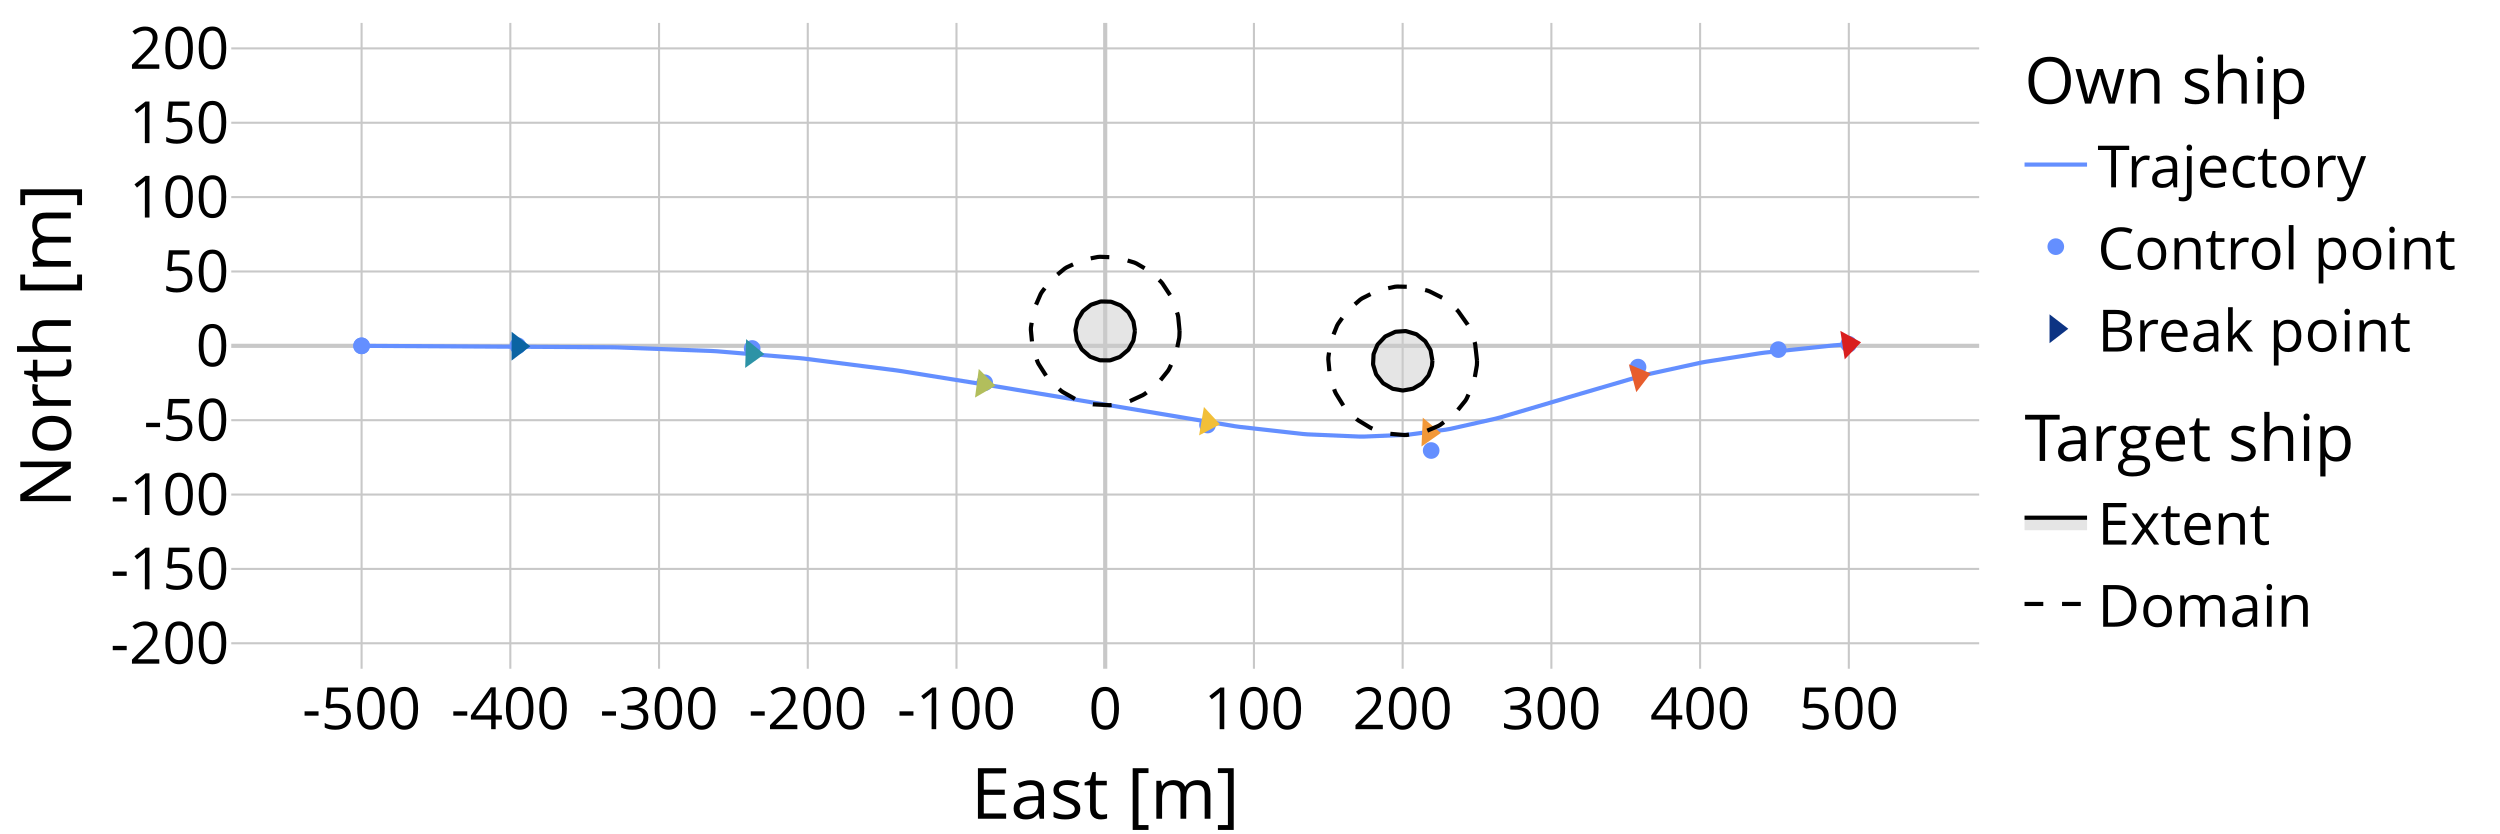
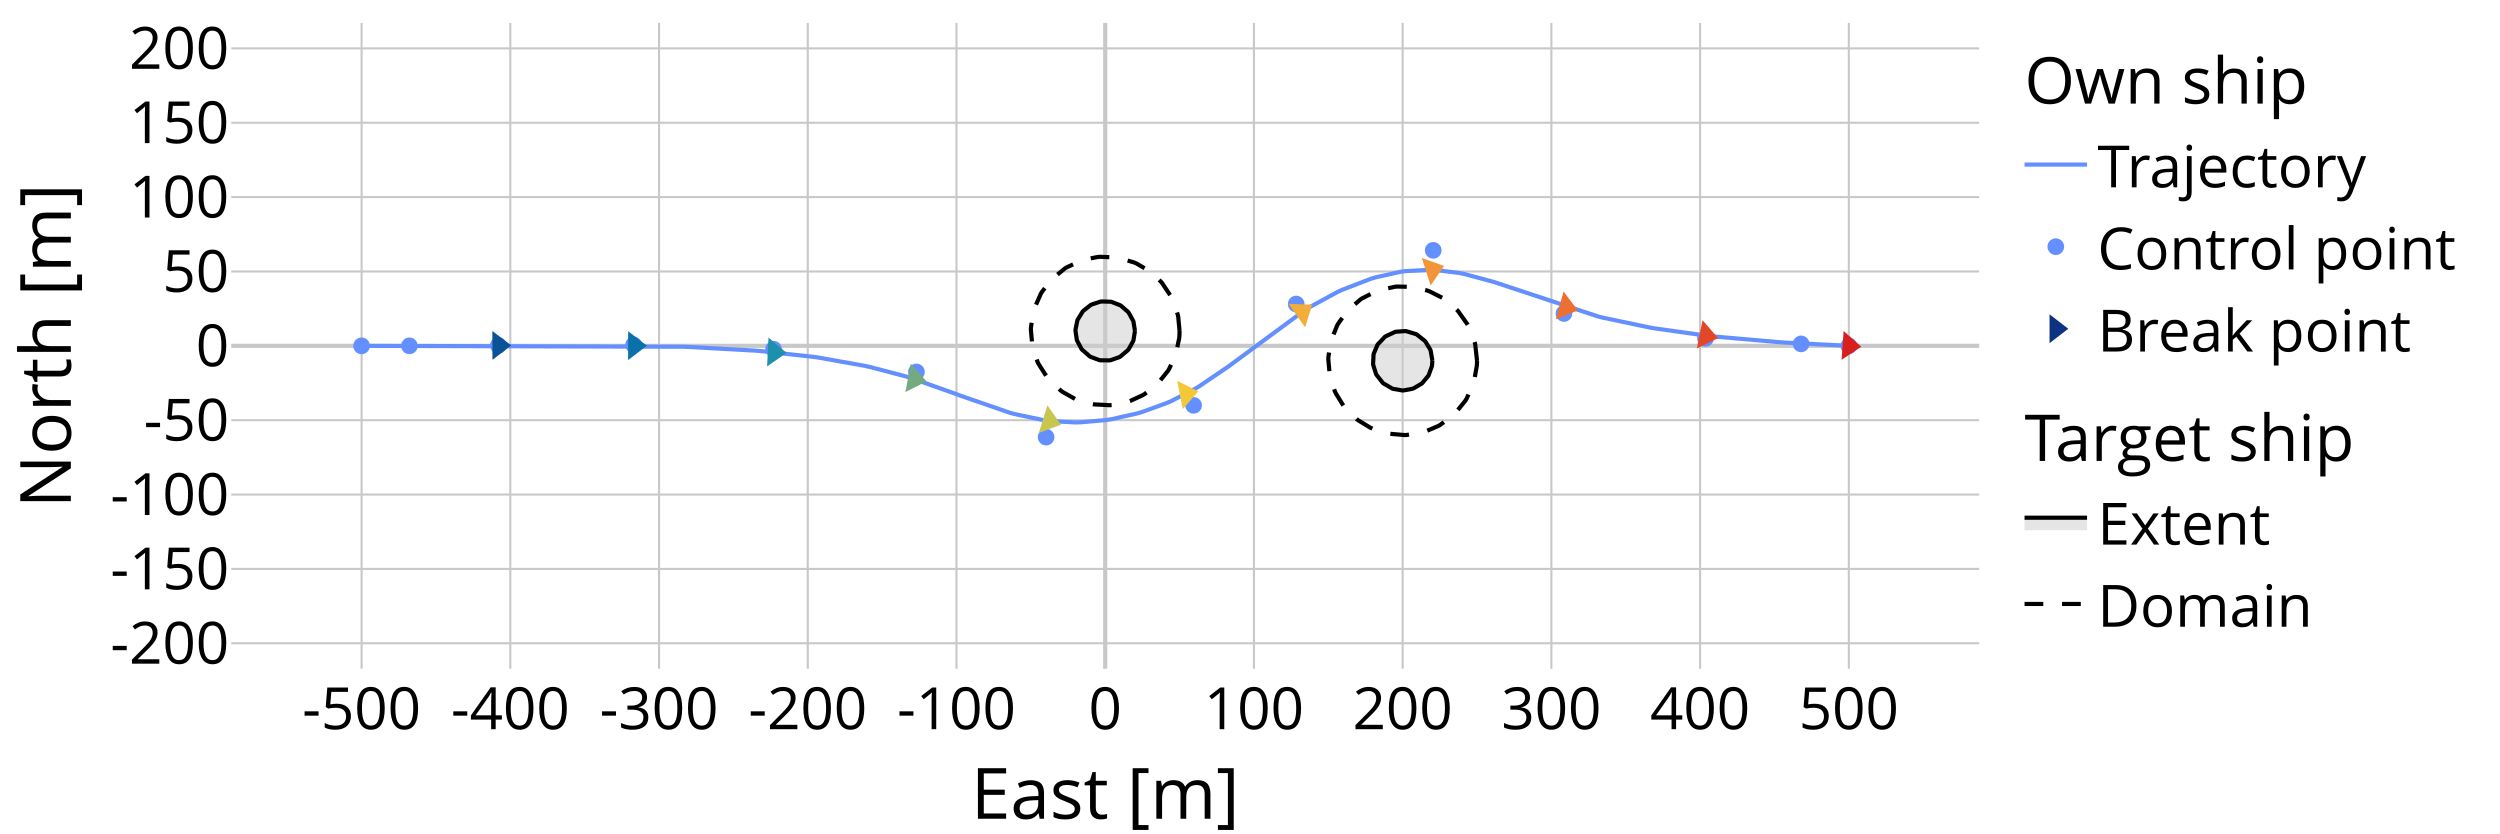
<svg xmlns="http://www.w3.org/2000/svg" class="main-svg" width="1200" height="400" style="" viewBox="0 0 1200 400">
  <rect x="0" y="0" width="1200" height="400" style="fill: rgb(255, 255, 255); fill-opacity: 1;" />
-   <defs id="defs-a0db85">
+   <defs id="defs-30baf8">
    <g class="clips">
-       <clipPath id="clipa0db85xyplot" class="plotclip">
+       <clipPath id="clip30baf8xyplot" class="plotclip">
        <rect width="839" height="310" />
      </clipPath>
-       <clipPath class="axesclip" id="clipa0db85x">
+       <clipPath class="axesclip" id="clip30baf8x">
        <rect x="111" y="0" width="839" height="400" />
      </clipPath>
-       <clipPath class="axesclip" id="clipa0db85y">
+       <clipPath class="axesclip" id="clip30baf8y">
        <rect x="0" y="11" width="1200" height="310" />
      </clipPath>
-       <clipPath class="axesclip" id="clipa0db85xy">
+       <clipPath class="axesclip" id="clip30baf8xy">
        <rect x="111" y="11" width="839" height="310" />
      </clipPath>
    </g>
    <g class="gradients" />
    <g class="patterns" />
  </defs>
  <g class="bglayer" />
  <g class="layer-below">
    <g class="imagelayer" />
    <g class="shapelayer" />
  </g>
  <g class="cartesianlayer">
    <g class="subplot xy">
      <g class="layer-subplot">
        <g class="shapelayer" />
        <g class="imagelayer" />
      </g>
      <g class="minor-gridlayer">
        <g class="x" />
        <g class="y" />
      </g>
      <g class="gridlayer">
        <g class="x">
          <path class="xgrid crisp" transform="translate(173.56,0)" d="M0,11v310" style="stroke: rgb(200, 200, 200); stroke-opacity: 1; stroke-width: 1px;" />
          <path class="xgrid crisp" transform="translate(244.95,0)" d="M0,11v310" style="stroke: rgb(200, 200, 200); stroke-opacity: 1; stroke-width: 1px;" />
          <path class="xgrid crisp" transform="translate(316.34,0)" d="M0,11v310" style="stroke: rgb(200, 200, 200); stroke-opacity: 1; stroke-width: 1px;" />
          <path class="xgrid crisp" transform="translate(387.73,0)" d="M0,11v310" style="stroke: rgb(200, 200, 200); stroke-opacity: 1; stroke-width: 1px;" />
          <path class="xgrid crisp" transform="translate(459.11,0)" d="M0,11v310" style="stroke: rgb(200, 200, 200); stroke-opacity: 1; stroke-width: 1px;" />
          <path class="xgrid crisp" transform="translate(601.89,0)" d="M0,11v310" style="stroke: rgb(200, 200, 200); stroke-opacity: 1; stroke-width: 1px;" />
          <path class="xgrid crisp" transform="translate(673.27,0)" d="M0,11v310" style="stroke: rgb(200, 200, 200); stroke-opacity: 1; stroke-width: 1px;" />
          <path class="xgrid crisp" transform="translate(744.66,0)" d="M0,11v310" style="stroke: rgb(200, 200, 200); stroke-opacity: 1; stroke-width: 1px;" />
          <path class="xgrid crisp" transform="translate(816.05,0)" d="M0,11v310" style="stroke: rgb(200, 200, 200); stroke-opacity: 1; stroke-width: 1px;" />
          <path class="xgrid crisp" transform="translate(887.44,0)" d="M0,11v310" style="stroke: rgb(200, 200, 200); stroke-opacity: 1; stroke-width: 1px;" />
        </g>
        <g class="y">
          <path class="ygrid crisp" transform="translate(0,308.77)" d="M111,0h839" style="stroke: rgb(200, 200, 200); stroke-opacity: 1; stroke-width: 1px;" />
          <path class="ygrid crisp" transform="translate(0,273.08)" d="M111,0h839" style="stroke: rgb(200, 200, 200); stroke-opacity: 1; stroke-width: 1px;" />
          <path class="ygrid crisp" transform="translate(0,237.39)" d="M111,0h839" style="stroke: rgb(200, 200, 200); stroke-opacity: 1; stroke-width: 1px;" />
          <path class="ygrid crisp" transform="translate(0,201.69)" d="M111,0h839" style="stroke: rgb(200, 200, 200); stroke-opacity: 1; stroke-width: 1px;" />
          <path class="ygrid crisp" transform="translate(0,130.31)" d="M111,0h839" style="stroke: rgb(200, 200, 200); stroke-opacity: 1; stroke-width: 1px;" />
          <path class="ygrid crisp" transform="translate(0,94.61)" d="M111,0h839" style="stroke: rgb(200, 200, 200); stroke-opacity: 1; stroke-width: 1px;" />
          <path class="ygrid crisp" transform="translate(0,58.92)" d="M111,0h839" style="stroke: rgb(200, 200, 200); stroke-opacity: 1; stroke-width: 1px;" />
          <path class="ygrid crisp" transform="translate(0,23.23)" d="M111,0h839" style="stroke: rgb(200, 200, 200); stroke-opacity: 1; stroke-width: 1px;" />
        </g>
      </g>
      <g class="zerolinelayer">
        <path class="xzl zl crisp" transform="translate(530.5,0)" d="M0,11v310" style="stroke: rgb(200, 200, 200); stroke-opacity: 1; stroke-width: 2px;" />
        <path class="yzl zl crisp" transform="translate(0,166)" d="M111,0h839" style="stroke: rgb(200, 200, 200); stroke-opacity: 1; stroke-width: 2px;" />
      </g>
      <g class="layer-between">
        <g class="shapelayer" />
        <g class="imagelayer" />
      </g>
      <path class="xlines-below" />
      <path class="ylines-below" />
      <g class="overlines-below" />
      <g class="xaxislayer-below" />
      <g class="yaxislayer-below" />
      <g class="overaxes-below" />
      <g class="overplot">
-         <g class="xy" transform="translate(111,11)" clip-path="url(#clipa0db85xyplot)">
+         <g class="xy" transform="translate(111,11)" clip-path="url(#clip30baf8xyplot)">
          <g class="scatterlayer mlayer">
-             <g class="trace scatter tracecbe5ab" style="stroke-miterlimit: 2; opacity: 1;">
-               <g class="fills" />
-               <g class="errorbars" />
-               <g class="lines">
-                 <path class="js-line" d="M62.56,155L183.07,155.7L185.7,155.76L230.4,157.46L233.02,157.61L272.36,160.86L274.98,161.13L319.28,166.79L321.87,167.17L373.28,175.47L375.83,175.91L481.58,193.56L484.09,193.91L514.12,197.29L516.61,197.49L541.43,198.55L543.89,198.55L563.51,197.73L565.95,197.52L582.88,195.26L585.29,194.83L606.75,189.99L609.12,189.37L639.73,180.34L642.08,179.62L677.22,169.34L679.56,168.74L705.43,163.08L707.78,162.65L733.75,158.57L736.11,158.26L769.27,154.78L771.64,154.58L776.38,154.2" style="vector-effect: none; fill: none; stroke: rgb(100, 143, 255); stroke-opacity: 1; stroke-width: 2px; opacity: 1;" />
-               </g>
-               <g class="points" />
-               <g class="text" />
-             </g>
-             <g class="trace scatter tracea8a9f1" style="stroke-miterlimit: 2; opacity: 1;">
+             <g class="trace scatter tracefc69c0" style="stroke-miterlimit: 2; opacity: 1;">
+               <g class="fills" />
+               <g class="errorbars" />
+               <g class="lines">
+                 <path class="js-line" d="M62.56,155L217.05,155.44L219.51,155.53L251.7,157.31L254.19,157.52L279.18,160.25L281.68,160.6L304.08,164.6L306.55,165.15L323.67,169.64L326.08,170.38L347.52,177.99L349.88,178.88L373.5,187.04L375.89,187.71L390.34,190.77L392.78,191.09L405.13,191.77L407.62,191.72L420.07,190.61L422.55,190.22L434.82,187.45L437.24,186.74L449.07,182.43L451.38,181.42L462.5,175.69L464.64,174.41L479.09,164.6L481.1,163.1L515.47,137.76L517.62,136.43L530.87,129.22L533.14,128.16L546.99,122.82L549.34,122.12L561.14,119.48L563.51,119.14L575.37,118.48L577.73,118.57L589.5,120.03L591.85,120.51L605.92,124.31L608.26,125.07L656,140.88L658.44,141.49L680.69,146.18L683.18,146.61L708.25,150.14L710.76,150.43L743.56,153.29L746.09,153.45L776.44,155" style="vector-effect: none; fill: none; stroke: rgb(100, 143, 255); stroke-opacity: 1; stroke-width: 2px; opacity: 1;" />
+               </g>
+               <g class="points" />
+               <g class="text" />
+             </g>
+             <g class="trace scatter trace3d2014" style="stroke-miterlimit: 2; opacity: 1;">
              <g class="fills" />
              <g class="errorbars" />
              <g class="lines" />
              <g class="points">
                <path class="point" transform="translate(62.56,155)" d="M4,0A4,4 0 1,1 0,-4A4,4 0 0,1 4,0Z" style="opacity: 1; stroke-width: 0px; fill: rgb(100, 143, 255); fill-opacity: 1;" />
-                 <path class="point" transform="translate(62.56,155)" d="M4,0A4,4 0 1,1 0,-4A4,4 0 0,1 4,0Z" style="opacity: 1; stroke-width: 0px; fill: rgb(100, 143, 255); fill-opacity: 1;" />
-                 <path class="point" transform="translate(137.56,154.96)" d="M4,0A4,4 0 1,1 0,-4A4,4 0 0,1 4,0Z" style="opacity: 1; stroke-width: 0px; fill: rgb(100, 143, 255); fill-opacity: 1;" />
-                 <path class="point" transform="translate(250.04,156.26)" d="M4,0A4,4 0 1,1 0,-4A4,4 0 0,1 4,0Z" style="opacity: 1; stroke-width: 0px; fill: rgb(100, 143, 255); fill-opacity: 1;" />
-                 <path class="point" transform="translate(361.66,172.71)" d="M4,0A4,4 0 1,1 0,-4A4,4 0 0,1 4,0Z" style="opacity: 1; stroke-width: 0px; fill: rgb(100, 143, 255); fill-opacity: 1;" />
-                 <path class="point" transform="translate(468.61,193.02)" d="M4,0A4,4 0 1,1 0,-4A4,4 0 0,1 4,0Z" style="opacity: 1; stroke-width: 0px; fill: rgb(100, 143, 255); fill-opacity: 1;" />
-                 <path class="point" transform="translate(575.96,205.25)" d="M4,0A4,4 0 1,1 0,-4A4,4 0 0,1 4,0Z" style="opacity: 1; stroke-width: 0px; fill: rgb(100, 143, 255); fill-opacity: 1;" />
-                 <path class="point" transform="translate(675.26,165.2)" d="M4,0A4,4 0 1,1 0,-4A4,4 0 0,1 4,0Z" style="opacity: 1; stroke-width: 0px; fill: rgb(100, 143, 255); fill-opacity: 1;" />
-                 <path class="point" transform="translate(742.6,156.81)" d="M4,0A4,4 0 1,1 0,-4A4,4 0 0,1 4,0Z" style="opacity: 1; stroke-width: 0px; fill: rgb(100, 143, 255); fill-opacity: 1;" />
-                 <path class="point" transform="translate(776.38,154.2)" d="M4,0A4,4 0 1,1 0,-4A4,4 0 0,1 4,0Z" style="opacity: 1; stroke-width: 0px; fill: rgb(100, 143, 255); fill-opacity: 1;" />
-               </g>
-               <g class="text" />
-             </g>
-             <g class="trace scatter trace00c289" style="stroke-miterlimit: 2; opacity: 1;">
+                 <path class="point" transform="translate(85.52,155)" d="M4,0A4,4 0 1,1 0,-4A4,4 0 0,1 4,0Z" style="opacity: 1; stroke-width: 0px; fill: rgb(100, 143, 255); fill-opacity: 1;" />
+                 <path class="point" transform="translate(128.22,154.79)" d="M4,0A4,4 0 1,1 0,-4A4,4 0 0,1 4,0Z" style="opacity: 1; stroke-width: 0px; fill: rgb(100, 143, 255); fill-opacity: 1;" />
+                 <path class="point" transform="translate(193.12,154.54)" d="M4,0A4,4 0 1,1 0,-4A4,4 0 0,1 4,0Z" style="opacity: 1; stroke-width: 0px; fill: rgb(100, 143, 255); fill-opacity: 1;" />
+                 <path class="point" transform="translate(260.31,156.61)" d="M4,0A4,4 0 1,1 0,-4A4,4 0 0,1 4,0Z" style="opacity: 1; stroke-width: 0px; fill: rgb(100, 143, 255); fill-opacity: 1;" />
+                 <path class="point" transform="translate(328.89,167.55)" d="M4,0A4,4 0 1,1 0,-4A4,4 0 0,1 4,0Z" style="opacity: 1; stroke-width: 0px; fill: rgb(100, 143, 255); fill-opacity: 1;" />
+                 <path class="point" transform="translate(391.13,198.82)" d="M4,0A4,4 0 1,1 0,-4A4,4 0 0,1 4,0Z" style="opacity: 1; stroke-width: 0px; fill: rgb(100, 143, 255); fill-opacity: 1;" />
+                 <path class="point" transform="translate(461.92,183.57)" d="M4,0A4,4 0 1,1 0,-4A4,4 0 0,1 4,0Z" style="opacity: 1; stroke-width: 0px; fill: rgb(100, 143, 255); fill-opacity: 1;" />
+                 <path class="point" transform="translate(511.18,134.93)" d="M4,0A4,4 0 1,1 0,-4A4,4 0 0,1 4,0Z" style="opacity: 1; stroke-width: 0px; fill: rgb(100, 143, 255); fill-opacity: 1;" />
+                 <path class="point" transform="translate(576.95,109.16)" d="M4,0A4,4 0 1,1 0,-4A4,4 0 0,1 4,0Z" style="opacity: 1; stroke-width: 0px; fill: rgb(100, 143, 255); fill-opacity: 1;" />
+                 <path class="point" transform="translate(639.7,139.47)" d="M4,0A4,4 0 1,1 0,-4A4,4 0 0,1 4,0Z" style="opacity: 1; stroke-width: 0px; fill: rgb(100, 143, 255); fill-opacity: 1;" />
+                 <path class="point" transform="translate(707.65,151.42)" d="M4,0A4,4 0 1,1 0,-4A4,4 0 0,1 4,0Z" style="opacity: 1; stroke-width: 0px; fill: rgb(100, 143, 255); fill-opacity: 1;" />
+                 <path class="point" transform="translate(753.52,154.06)" d="M4,0A4,4 0 1,1 0,-4A4,4 0 0,1 4,0Z" style="opacity: 1; stroke-width: 0px; fill: rgb(100, 143, 255); fill-opacity: 1;" />
+                 <path class="point" transform="translate(776.44,155)" d="M4,0A4,4 0 1,1 0,-4A4,4 0 0,1 4,0Z" style="opacity: 1; stroke-width: 0px; fill: rgb(100, 143, 255); fill-opacity: 1;" />
+               </g>
+               <g class="text" />
+             </g>
+             <g class="trace scatter trace829f36" style="stroke-miterlimit: 2; opacity: 1;">
              <g class="fills" />
              <g class="errorbars" />
              <g class="lines" />
              <g class="points">
                <path class="point" transform="translate(62.56,155)" d="M0,0Z" style="opacity: 1; stroke-width: 0px; fill: rgb(12, 51, 131); fill-opacity: 1;" />
-                 <path class="point" transform="translate(137.56,155.19)" d="M-2.982,-6.938L-3.018,6.922L6,0.015Z" style="opacity: 1; stroke-width: 0px; fill: rgb(11, 100, 163); fill-opacity: 1;" />
-                 <path class="point" transform="translate(249.9,158.79)" d="M-2.777,-7.022L-3.22,6.831L5.997,0.192Z" style="opacity: 1; stroke-width: 0px; fill: rgb(45, 147, 166); fill-opacity: 1;" />
-                 <path class="point" transform="translate(360.88,173.36)" d="M-2.072,-7.262L-3.876,6.481L5.949,0.781Z" style="opacity: 1; stroke-width: 0px; fill: rgb(178, 190, 92); fill-opacity: 1;" />
-                 <path class="point" transform="translate(468.68,191.67)" d="M-1.796,-7.335L-4.119,6.329L5.915,1.005Z" style="opacity: 1; stroke-width: 0px; fill: rgb(242, 191, 56); fill-opacity: 1;" />
-                 <path class="point" transform="translate(574.62,196.54)" d="M-2.679,-7.06L-3.314,6.785L5.994,0.275Z" style="opacity: 1; stroke-width: 0px; fill: rgb(242, 152, 56); fill-opacity: 1;" />
-                 <path class="point" transform="translate(675.54,169.78)" d="M-4.676,-5.93L-1.124,7.467L5.8,-1.538Z" style="opacity: 1; stroke-width: 0px; fill: rgb(231, 93, 45); fill-opacity: 1;" />
-                 <path class="point" transform="translate(776.38,154.2)" d="M-4.022,-6.391L-1.907,7.307L5.93,-0.916Z" style="opacity: 1; stroke-width: 0px; fill: rgb(217, 30, 30); fill-opacity: 1;" />
-               </g>
-               <g class="text" />
-             </g>
-             <g class="trace scatter trace24a644" style="stroke-miterlimit: 2; opacity: 1;">
+                 <path class="point" transform="translate(128.36,154.8)" d="M-3.021,-6.921L-2.979,6.939L6,-0.018Z" style="opacity: 1; stroke-width: 0px; fill: rgb(11, 82, 151); fill-opacity: 1;" />
+                 <path class="point" transform="translate(193.5,154.93)" d="M-2.986,-6.936L-3.014,6.924L6,0.012Z" style="opacity: 1; stroke-width: 0px; fill: rgb(11, 113, 171); fill-opacity: 1;" />
+                 <path class="point" transform="translate(260.54,158.09)" d="M-2.67,-7.064L-3.323,6.781L5.993,0.283Z" style="opacity: 1; stroke-width: 0px; fill: rgb(31, 143, 174); fill-opacity: 1;" />
+                 <path class="point" transform="translate(327.83,170.94)" d="M-1.647,-7.37L-4.246,6.245L5.894,1.125Z" style="opacity: 1; stroke-width: 0px; fill: rgb(115, 170, 127); fill-opacity: 1;" />
+                 <path class="point" transform="translate(392.56,191.07)" d="M-0.807,-7.508L-4.923,5.727L5.729,1.782Z" style="opacity: 1; stroke-width: 0px; fill: rgb(200, 197, 80); fill-opacity: 1;" />
+                 <path class="point" transform="translate(458.33,178.01)" d="M-4.291,-6.214L-1.594,7.381L5.885,-1.168Z" style="opacity: 1; stroke-width: 0px; fill: rgb(242, 199, 56); fill-opacity: 1;" />
+                 <path class="point" transform="translate(513.93,138.74)" d="M-6.448,-3.93L1.547,7.391L4.901,-3.461Z" style="opacity: 1; stroke-width: 0px; fill: rgb(242, 174, 56); fill-opacity: 1;" />
+                 <path class="point" transform="translate(576.44,118.51)" d="M-4.989,-5.669L-0.72,7.517L5.708,-1.848Z" style="opacity: 1; stroke-width: 0px; fill: rgb(242, 149, 56); fill-opacity: 1;" />
+                 <path class="point" transform="translate(640.56,136.41)" d="M-1.026,-7.481L-4.753,5.868L5.779,1.613Z" style="opacity: 1; stroke-width: 0px; fill: rgb(235, 112, 49); fill-opacity: 1;" />
+                 <path class="point" transform="translate(707.79,150.09)" d="M-1.558,-7.389L-4.322,6.193L5.88,1.196Z" style="opacity: 1; stroke-width: 0px; fill: rgb(226, 71, 39); fill-opacity: 1;" />
+                 <path class="point" transform="translate(776.44,155)" d="M-2.498,-7.126L-3.487,6.698L5.985,0.428Z" style="opacity: 1; stroke-width: 0px; fill: rgb(217, 30, 30); fill-opacity: 1;" />
+               </g>
+               <g class="text" />
+             </g>
+             <g class="trace scatter tracecdae6b" style="stroke-miterlimit: 2; opacity: 1;">
              <g class="fills">
                <g>
                  <path class="js-fill" d="M433.78,147.86L433.07,143.43L432.92,143L430.75,139.07L430.47,138.72L427.09,135.77L426.7,135.53L422.52,133.91L422.08,133.82L417.59,133.71L417.14,133.78L412.89,135.21L412.49,135.42L408.98,138.21L408.68,138.55L406.32,142.37L406.15,142.79L405.24,147.19L405.22,147.64L405.86,152.08L406,152.51L408.11,156.47L408.39,156.83L412.1,160.07L412.49,160.3L416.7,161.86L417.14,161.94L421.63,161.98L422.08,161.9L426.31,160.41L426.7,160.19L430.47,157L430.75,156.65L432.92,152.72L433.07,152.29L433.78,147.86Z" style="fill: rgb(204, 204, 204); fill-opacity: 0.5; stroke-width: 0;" />
                </g>
              </g>
              <g class="errorbars" />
              <g class="lines">
                <path class="js-line" d="M433.78,147.86L433.07,143.43L432.92,143L430.75,139.07L430.47,138.72L427.09,135.77L426.7,135.53L422.52,133.91L422.08,133.82L417.59,133.71L417.14,133.78L412.89,135.21L412.49,135.42L408.98,138.21L408.68,138.55L406.32,142.37L406.15,142.79L405.24,147.19L405.22,147.64L405.86,152.08L406,152.51L408.11,156.47L408.39,156.83L412.1,160.07L412.49,160.3L416.7,161.86L417.14,161.94L421.63,161.98L422.08,161.9L426.31,160.41L426.7,160.19L430.47,157L430.75,156.65L432.92,152.72L433.07,152.29L433.78,147.86" style="vector-effect: none; fill: none; stroke: rgb(0, 0, 0); stroke-opacity: 1; stroke-width: 2px; opacity: 1;" />
              </g>
              <g class="points" />
              <g class="text" />
            </g>
-             <g class="trace scatter trace0bd2aa" style="stroke-miterlimit: 2; opacity: 1;">
+             <g class="trace scatter trace15853b" style="stroke-miterlimit: 2; opacity: 1;">
              <g class="fills" />
              <g class="errorbars" />
              <g class="lines">
                <path class="js-line" d="M455.19,147.86L454.55,141.14L454.33,140.04L451.76,132.59L451.26,131.58L446.92,125.01L446.19,124.16L441.25,119.56L440.34,118.89L434.51,115.48L433.48,115.02L425.94,112.75L424.83,112.57L416.97,112.26L415.84,112.36L409.22,113.68L408.15,114.02L401.01,117.33L400.05,117.93L393.96,122.92L393.19,123.74L389.12,129.13L388.54,130.1L385.4,137.31L385.08,138.4L383.85,146.17L383.81,147.3L384.56,155.14L384.8,156.23L387,162.62L387.48,163.64L391.72,170.27L392.44,171.14L398.2,176.5L399.12,177.16L405,180.48L406.04,180.92L412.5,182.86L413.61,183.07L421.47,183.5L422.6,183.42L430.32,181.88L431.38,181.52L437.51,178.68L438.47,178.09L443.83,173.98L444.64,173.2L449.58,167.07L450.17,166.11L453.06,160.01L453.43,158.94L455.03,151.24L455.12,150.11L455.19,147.86" style="vector-effect: none; fill: none; stroke: rgb(0, 0, 0); stroke-opacity: 1; stroke-dasharray: 9px, 9px; stroke-width: 2px; opacity: 1;" />
              </g>
              <g class="points" />
              <g class="text" />
            </g>
-             <g class="trace scatter tracef506b4" style="stroke-miterlimit: 2; opacity: 1;">
+             <g class="trace scatter trace555ed8" style="stroke-miterlimit: 2; opacity: 1;">
              <g class="fills">
                <g>
                  <path class="js-fill" d="M576.55,162.14L575.7,157.28L575.54,156.86L573.24,153L572.95,152.66L569.09,149.59L568.69,149.38L563.96,147.96L563.51,147.92L559.03,148.23L558.6,148.34L554.12,150.42L553.75,150.68L550.36,154.27L550.12,154.65L548.4,158.79L548.3,159.23L548.08,163.71L548.14,164.16L549.47,168.45L549.67,168.85L552.71,172.74L553.05,173.04L557.31,175.52L557.73,175.67L562.16,176.42L562.61,176.41L567.03,175.6L567.45,175.44L571.33,173.18L571.67,172.89L574.54,169.44L574.77,169.05L576.3,164.83L576.37,164.38L576.55,162.14Z" style="fill: rgb(204, 204, 204); fill-opacity: 0.5; stroke-width: 0;" />
                </g>
              </g>
              <g class="errorbars" />
              <g class="lines">
                <path class="js-line" d="M576.55,162.14L575.7,157.28L575.54,156.86L573.24,153L572.95,152.66L569.09,149.59L568.69,149.38L563.96,147.96L563.51,147.92L559.03,148.23L558.6,148.34L554.12,150.42L553.75,150.68L550.36,154.27L550.12,154.65L548.4,158.79L548.3,159.23L548.08,163.71L548.14,164.16L549.47,168.45L549.67,168.85L552.71,172.74L553.05,173.04L557.31,175.52L557.73,175.67L562.16,176.42L562.61,176.41L567.03,175.6L567.45,175.44L571.33,173.18L571.67,172.89L574.54,169.44L574.77,169.05L576.3,164.83L576.37,164.38L576.55,162.14" style="vector-effect: none; fill: none; stroke: rgb(0, 0, 0); stroke-opacity: 1; stroke-width: 2px; opacity: 1;" />
              </g>
              <g class="points" />
              <g class="text" />
            </g>
-             <g class="trace scatter trace3f7766" style="stroke-miterlimit: 2; opacity: 1;">
+             <g class="trace scatter trace8b0b0a" style="stroke-miterlimit: 2; opacity: 1;">
              <g class="fills" />
              <g class="errorbars" />
              <g class="lines">
                <path class="js-line" d="M597.97,162.14L597.1,154.31L596.84,153.22L594.04,145.86L593.51,144.86L588.96,138.44L588.2,137.61L582.19,132.52L581.25,131.91L575.21,128.87L574.16,128.48L567.61,126.85L566.49,126.7L559.74,126.54L558.62,126.63L550.92,128.3L549.86,128.67L542.83,132.21L541.89,132.84L535.96,138.02L535.22,138.86L531.32,144.37L530.77,145.36L527.86,152.67L527.58,153.77L526.62,160.45L526.59,161.58L527.33,169.41L527.58,170.51L529.77,176.9L530.26,177.92L533.8,183.66L534.49,184.55L540.08,190.1L540.98,190.78L546.75,194.28L547.77,194.75L554.17,196.9L555.28,197.14L563.12,197.82L564.25,197.78L572.01,196.48L573.09,196.15L579.3,193.51L580.28,192.96L586.6,188.26L587.41,187.48L592.36,181.35L592.95,180.39L596.2,173.22L596.54,172.15L597.9,164.39L597.95,163.27L597.97,162.14" style="vector-effect: none; fill: none; stroke: rgb(0, 0, 0); stroke-opacity: 1; stroke-dasharray: 9px, 9px; stroke-width: 2px; opacity: 1;" />
              </g>
              <g class="points" />
              <g class="text" />
            </g>
          </g>
        </g>
      </g>
      <path class="xlines-above crisp" d="M0,0" style="fill: none;" />
      <path class="ylines-above crisp" d="M0,0" style="fill: none;" />
      <g class="overlines-above" />
      <g class="xaxislayer-above">
        <g class="xtick">
          <text text-anchor="middle" x="0" y="350" transform="translate(173.56,0)" style="font-family: 'Open Sans', verdana, arial, sans-serif; font-size: 28px; fill: rgb(0, 0, 0); fill-opacity: 1; white-space: pre; opacity: 1;">-500</text>
        </g>
        <g class="xtick">
          <text text-anchor="middle" x="0" y="350" style="font-family: 'Open Sans', verdana, arial, sans-serif; font-size: 28px; fill: rgb(0, 0, 0); fill-opacity: 1; white-space: pre; opacity: 1;" transform="translate(244.95,0)">-400</text>
        </g>
        <g class="xtick">
          <text text-anchor="middle" x="0" y="350" style="font-family: 'Open Sans', verdana, arial, sans-serif; font-size: 28px; fill: rgb(0, 0, 0); fill-opacity: 1; white-space: pre; opacity: 1;" transform="translate(316.34,0)">-300</text>
        </g>
        <g class="xtick">
          <text text-anchor="middle" x="0" y="350" style="font-family: 'Open Sans', verdana, arial, sans-serif; font-size: 28px; fill: rgb(0, 0, 0); fill-opacity: 1; white-space: pre; opacity: 1;" transform="translate(387.73,0)">-200</text>
        </g>
        <g class="xtick">
          <text text-anchor="middle" x="0" y="350" style="font-family: 'Open Sans', verdana, arial, sans-serif; font-size: 28px; fill: rgb(0, 0, 0); fill-opacity: 1; white-space: pre; opacity: 1;" transform="translate(459.11,0)">-100</text>
        </g>
        <g class="xtick">
          <text text-anchor="middle" x="0" y="350" style="font-family: 'Open Sans', verdana, arial, sans-serif; font-size: 28px; fill: rgb(0, 0, 0); fill-opacity: 1; white-space: pre; opacity: 1;" transform="translate(530.5,0)">0</text>
        </g>
        <g class="xtick">
          <text text-anchor="middle" x="0" y="350" style="font-family: 'Open Sans', verdana, arial, sans-serif; font-size: 28px; fill: rgb(0, 0, 0); fill-opacity: 1; white-space: pre; opacity: 1;" transform="translate(601.89,0)">100</text>
        </g>
        <g class="xtick">
          <text text-anchor="middle" x="0" y="350" style="font-family: 'Open Sans', verdana, arial, sans-serif; font-size: 28px; fill: rgb(0, 0, 0); fill-opacity: 1; white-space: pre; opacity: 1;" transform="translate(673.27,0)">200</text>
        </g>
        <g class="xtick">
          <text text-anchor="middle" x="0" y="350" style="font-family: 'Open Sans', verdana, arial, sans-serif; font-size: 28px; fill: rgb(0, 0, 0); fill-opacity: 1; white-space: pre; opacity: 1;" transform="translate(744.66,0)">300</text>
        </g>
        <g class="xtick">
          <text text-anchor="middle" x="0" y="350" style="font-family: 'Open Sans', verdana, arial, sans-serif; font-size: 28px; fill: rgb(0, 0, 0); fill-opacity: 1; white-space: pre; opacity: 1;" transform="translate(816.05,0)">400</text>
        </g>
        <g class="xtick">
          <text text-anchor="middle" x="0" y="350" style="font-family: 'Open Sans', verdana, arial, sans-serif; font-size: 28px; fill: rgb(0, 0, 0); fill-opacity: 1; white-space: pre; opacity: 1;" transform="translate(887.44,0)">500</text>
        </g>
      </g>
      <g class="yaxislayer-above">
        <g class="ytick">
          <text text-anchor="end" x="110" y="9.8" transform="translate(0,308.77)" style="font-family: 'Open Sans', verdana, arial, sans-serif; font-size: 28px; fill: rgb(0, 0, 0); fill-opacity: 1; white-space: pre; opacity: 1;">-200</text>
        </g>
        <g class="ytick">
          <text text-anchor="end" x="110" y="9.8" style="font-family: 'Open Sans', verdana, arial, sans-serif; font-size: 28px; fill: rgb(0, 0, 0); fill-opacity: 1; white-space: pre; opacity: 1;" transform="translate(0,273.08)">-150</text>
        </g>
        <g class="ytick">
          <text text-anchor="end" x="110" y="9.8" style="font-family: 'Open Sans', verdana, arial, sans-serif; font-size: 28px; fill: rgb(0, 0, 0); fill-opacity: 1; white-space: pre; opacity: 1;" transform="translate(0,237.39)">-100</text>
        </g>
        <g class="ytick">
          <text text-anchor="end" x="110" y="9.8" style="font-family: 'Open Sans', verdana, arial, sans-serif; font-size: 28px; fill: rgb(0, 0, 0); fill-opacity: 1; white-space: pre; opacity: 1;" transform="translate(0,201.69)">-50</text>
        </g>
        <g class="ytick">
          <text text-anchor="end" x="110" y="9.8" style="font-family: 'Open Sans', verdana, arial, sans-serif; font-size: 28px; fill: rgb(0, 0, 0); fill-opacity: 1; white-space: pre; opacity: 1;" transform="translate(0,166)">0</text>
        </g>
        <g class="ytick">
          <text text-anchor="end" x="110" y="9.8" style="font-family: 'Open Sans', verdana, arial, sans-serif; font-size: 28px; fill: rgb(0, 0, 0); fill-opacity: 1; white-space: pre; opacity: 1;" transform="translate(0,130.31)">50</text>
        </g>
        <g class="ytick">
          <text text-anchor="end" x="110" y="9.8" style="font-family: 'Open Sans', verdana, arial, sans-serif; font-size: 28px; fill: rgb(0, 0, 0); fill-opacity: 1; white-space: pre; opacity: 1;" transform="translate(0,94.61)">100</text>
        </g>
        <g class="ytick">
          <text text-anchor="end" x="110" y="9.8" style="font-family: 'Open Sans', verdana, arial, sans-serif; font-size: 28px; fill: rgb(0, 0, 0); fill-opacity: 1; white-space: pre; opacity: 1;" transform="translate(0,58.92)">150</text>
        </g>
        <g class="ytick">
          <text text-anchor="end" x="110" y="9.8" style="font-family: 'Open Sans', verdana, arial, sans-serif; font-size: 28px; fill: rgb(0, 0, 0); fill-opacity: 1; white-space: pre; opacity: 1;" transform="translate(0,23.23)">200</text>
        </g>
      </g>
      <g class="overaxes-above" />
    </g>
  </g>
  <g class="polarlayer" />
  <g class="smithlayer" />
  <g class="ternarylayer" />
  <g class="geolayer" />
  <g class="funnelarealayer" />
  <g class="pielayer" />
  <g class="iciclelayer" />
  <g class="treemaplayer" />
  <g class="sunburstlayer" />
  <g class="glimages" />
-   <defs id="topdefs-a0db85">
+   <defs id="topdefs-30baf8">
    <g class="clips" />
-     <clipPath id="legenda0db85">
+     <clipPath id="legend30baf8">
      <rect width="228" height="304" x="0" y="0" />
    </clipPath>
  </defs>
  <g class="layer-above">
    <g class="imagelayer" />
    <g class="shapelayer" />
  </g>
  <g class="infolayer">
    <g class="legend" pointer-events="all" transform="translate(966.78,11)">
-       <rect class="bg" shape-rendering="crispEdges" style="stroke: rgb(68, 68, 68); stroke-opacity: 1; fill: rgb(255, 255, 255); fill-opacity: 1; stroke-width: 0px;" width="228" height="304" x="0" y="0" />
-       <g class="scrollbox" transform="" clip-path="url(#legenda0db85)">
+       <rect class="bg" shape-rendering="crispEdges" width="228" height="304" x="0" y="0" style="stroke: rgb(68, 68, 68); stroke-opacity: 1; fill: rgb(255, 255, 255); fill-opacity: 1; stroke-width: 0px;" />
+       <g class="scrollbox" transform="" clip-path="url(#legend30baf8)">
        <g class="groups" transform="">
          <g class="traces" transform="translate(0,26.65)" style="opacity: 1;">
            <text class="legendtext" text-anchor="start" x="5" y="12.09" style="font-family: 'Open Sans', verdana, arial, sans-serif; font-size: 31px; fill: rgb(0, 0, 0); fill-opacity: 1; white-space: pre;">Own ship</text>
            <g class="layers">
              <g class="legendfill" />
              <g class="legendlines" />
              <g class="legendsymbols">
                <g class="legendpoints" />
              </g>
            </g>
            <rect class="legendtoggle" x="0" y="-21.65" width="222.656" height="43.3" style="fill: rgb(0, 0, 0); fill-opacity: 0;" />
          </g>
          <g class="traces" transform="translate(0,68)" style="opacity: 1;">
            <text class="legendtext" text-anchor="start" x="40" y="10.92" style="font-family: 'Open Sans', verdana, arial, sans-serif; font-size: 28px; fill: rgb(0, 0, 0); fill-opacity: 1; white-space: pre;">Trajectory</text>
            <g class="layers" style="opacity: 1;">
              <g class="legendfill" />
              <g class="legendlines">
                <path class="js-line" d="M5,0h30" style="fill: none; stroke: rgb(100, 143, 255); stroke-opacity: 1; stroke-width: 2px;" />
              </g>
              <g class="legendsymbols">
                <g class="legendpoints" />
              </g>
            </g>
            <rect class="legendtoggle" x="0" y="-19.7" width="222.656" height="39.4" style="fill: rgb(0, 0, 0); fill-opacity: 0;" />
          </g>
          <g class="traces" transform="translate(0,107.4)" style="opacity: 1;">
            <text class="legendtext" text-anchor="start" x="40" y="10.92" style="font-family: 'Open Sans', verdana, arial, sans-serif; font-size: 28px; fill: rgb(0, 0, 0); fill-opacity: 1; white-space: pre;">Control point</text>
            <g class="layers" style="opacity: 1;">
              <g class="legendfill" />
              <g class="legendlines" />
              <g class="legendsymbols">
                <g class="legendpoints">
                  <path class="scatterpts" transform="translate(20,0)" d="M4,0A4,4 0 1,1 0,-4A4,4 0 0,1 4,0Z" style="opacity: 1; stroke-width: 0px; fill: rgb(100, 143, 255); fill-opacity: 1;" />
                </g>
              </g>
            </g>
            <rect class="legendtoggle" x="0" y="-19.7" width="222.656" height="39.4" style="fill: rgb(0, 0, 0); fill-opacity: 0;" />
          </g>
          <g class="traces" transform="translate(0,146.8)" style="opacity: 1;">
            <text class="legendtext" text-anchor="start" x="40" y="10.92" style="font-family: 'Open Sans', verdana, arial, sans-serif; font-size: 28px; fill: rgb(0, 0, 0); fill-opacity: 1; white-space: pre;">Break point</text>
            <g class="layers" style="opacity: 1;">
              <g class="legendfill" />
              <g class="legendlines" />
              <g class="legendsymbols">
                <g class="legendpoints">
                  <path class="scatterpts" transform="translate(20,0)" d="M-3,-6.93L-3,6.93L6,-3.6739403974420594e-16Z" style="opacity: 1; stroke-width: 0px; fill: rgb(12, 51, 131); fill-opacity: 1;" />
                </g>
              </g>
            </g>
            <rect class="legendtoggle" x="0" y="-19.7" width="222.656" height="39.4" style="fill: rgb(0, 0, 0); fill-opacity: 0;" />
          </g>
        </g>
        <g class="groups" transform="translate(0,10)">
          <g class="traces" transform="translate(0,188.15)" style="opacity: 1;">
            <text class="legendtext" text-anchor="start" x="5" y="12.09" style="font-family: 'Open Sans', verdana, arial, sans-serif; font-size: 31px; fill: rgb(0, 0, 0); fill-opacity: 1; white-space: pre;">Target ship</text>
            <g class="layers">
              <g class="legendfill" />
              <g class="legendlines" />
              <g class="legendsymbols">
                <g class="legendpoints" />
              </g>
            </g>
            <rect class="legendtoggle" x="0" y="-21.65" width="222.656" height="43.3" style="fill: rgb(0, 0, 0); fill-opacity: 0;" />
          </g>
          <g class="traces" transform="translate(0,229.5)" style="opacity: 1;">
            <text class="legendtext" text-anchor="start" x="40" y="10.92" style="font-family: 'Open Sans', verdana, arial, sans-serif; font-size: 28px; fill: rgb(0, 0, 0); fill-opacity: 1; white-space: pre;">Extent</text>
            <g class="layers" style="opacity: 1;">
              <g class="legendfill">
                <path class="js-fill" d="M5,-2h30v6h-30z" style="stroke-width: 0; fill: rgb(204, 204, 204); fill-opacity: 0.5;" />
              </g>
              <g class="legendlines">
                <path class="js-line" d="M5,-2h30" style="fill: none; stroke: rgb(0, 0, 0); stroke-opacity: 1; stroke-width: 2px;" />
              </g>
              <g class="legendsymbols">
                <g class="legendpoints" />
              </g>
            </g>
            <rect class="legendtoggle" x="0" y="-19.7" width="222.656" height="39.4" style="fill: rgb(0, 0, 0); fill-opacity: 0;" />
          </g>
          <g class="traces" transform="translate(0,268.9)" style="opacity: 1;">
            <text class="legendtext" text-anchor="start" x="40" y="10.92" style="font-family: 'Open Sans', verdana, arial, sans-serif; font-size: 28px; fill: rgb(0, 0, 0); fill-opacity: 1; white-space: pre;">Domain</text>
            <g class="layers" style="opacity: 1;">
              <g class="legendfill" />
              <g class="legendlines">
                <path class="js-line" d="M5,0h30" style="fill: none; stroke: rgb(0, 0, 0); stroke-opacity: 1; stroke-dasharray: 9px, 9px; stroke-width: 2px;" />
              </g>
              <g class="legendsymbols">
                <g class="legendpoints" />
              </g>
            </g>
            <rect class="legendtoggle" x="0" y="-19.7" width="222.656" height="39.4" style="fill: rgb(0, 0, 0); fill-opacity: 0;" />
          </g>
        </g>
      </g>
-       <rect class="scrollbar" rx="20" ry="3" width="0" height="0" style="fill: rgb(128, 139, 164); fill-opacity: 1;" x="0" y="0" />
+       <rect class="scrollbar" rx="20" ry="3" width="0" height="0" x="0" y="0" style="fill: rgb(128, 139, 164); fill-opacity: 1;" />
    </g>
    <g class="g-gtitle" />
    <g class="g-xtitle" transform="translate(0,-1.3)">
      <text class="xtitle" x="530.5" y="394.3" text-anchor="middle" style="opacity: 1; font-family: 'Open Sans', verdana, arial, sans-serif; font-size: 34px; fill: rgb(0, 0, 0); fill-opacity: 1; white-space: pre;">East [m]</text>
    </g>
    <g class="g-ytitle" transform="translate(16.52539,0)">
      <text class="ytitle" transform="rotate(-90,17.475,166)" x="17.475" y="166" text-anchor="middle" style="opacity: 1; font-family: 'Open Sans', verdana, arial, sans-serif; font-size: 34px; fill: rgb(0, 0, 0); fill-opacity: 1; white-space: pre;">North [m]</text>
    </g>
  </g>
</svg>
